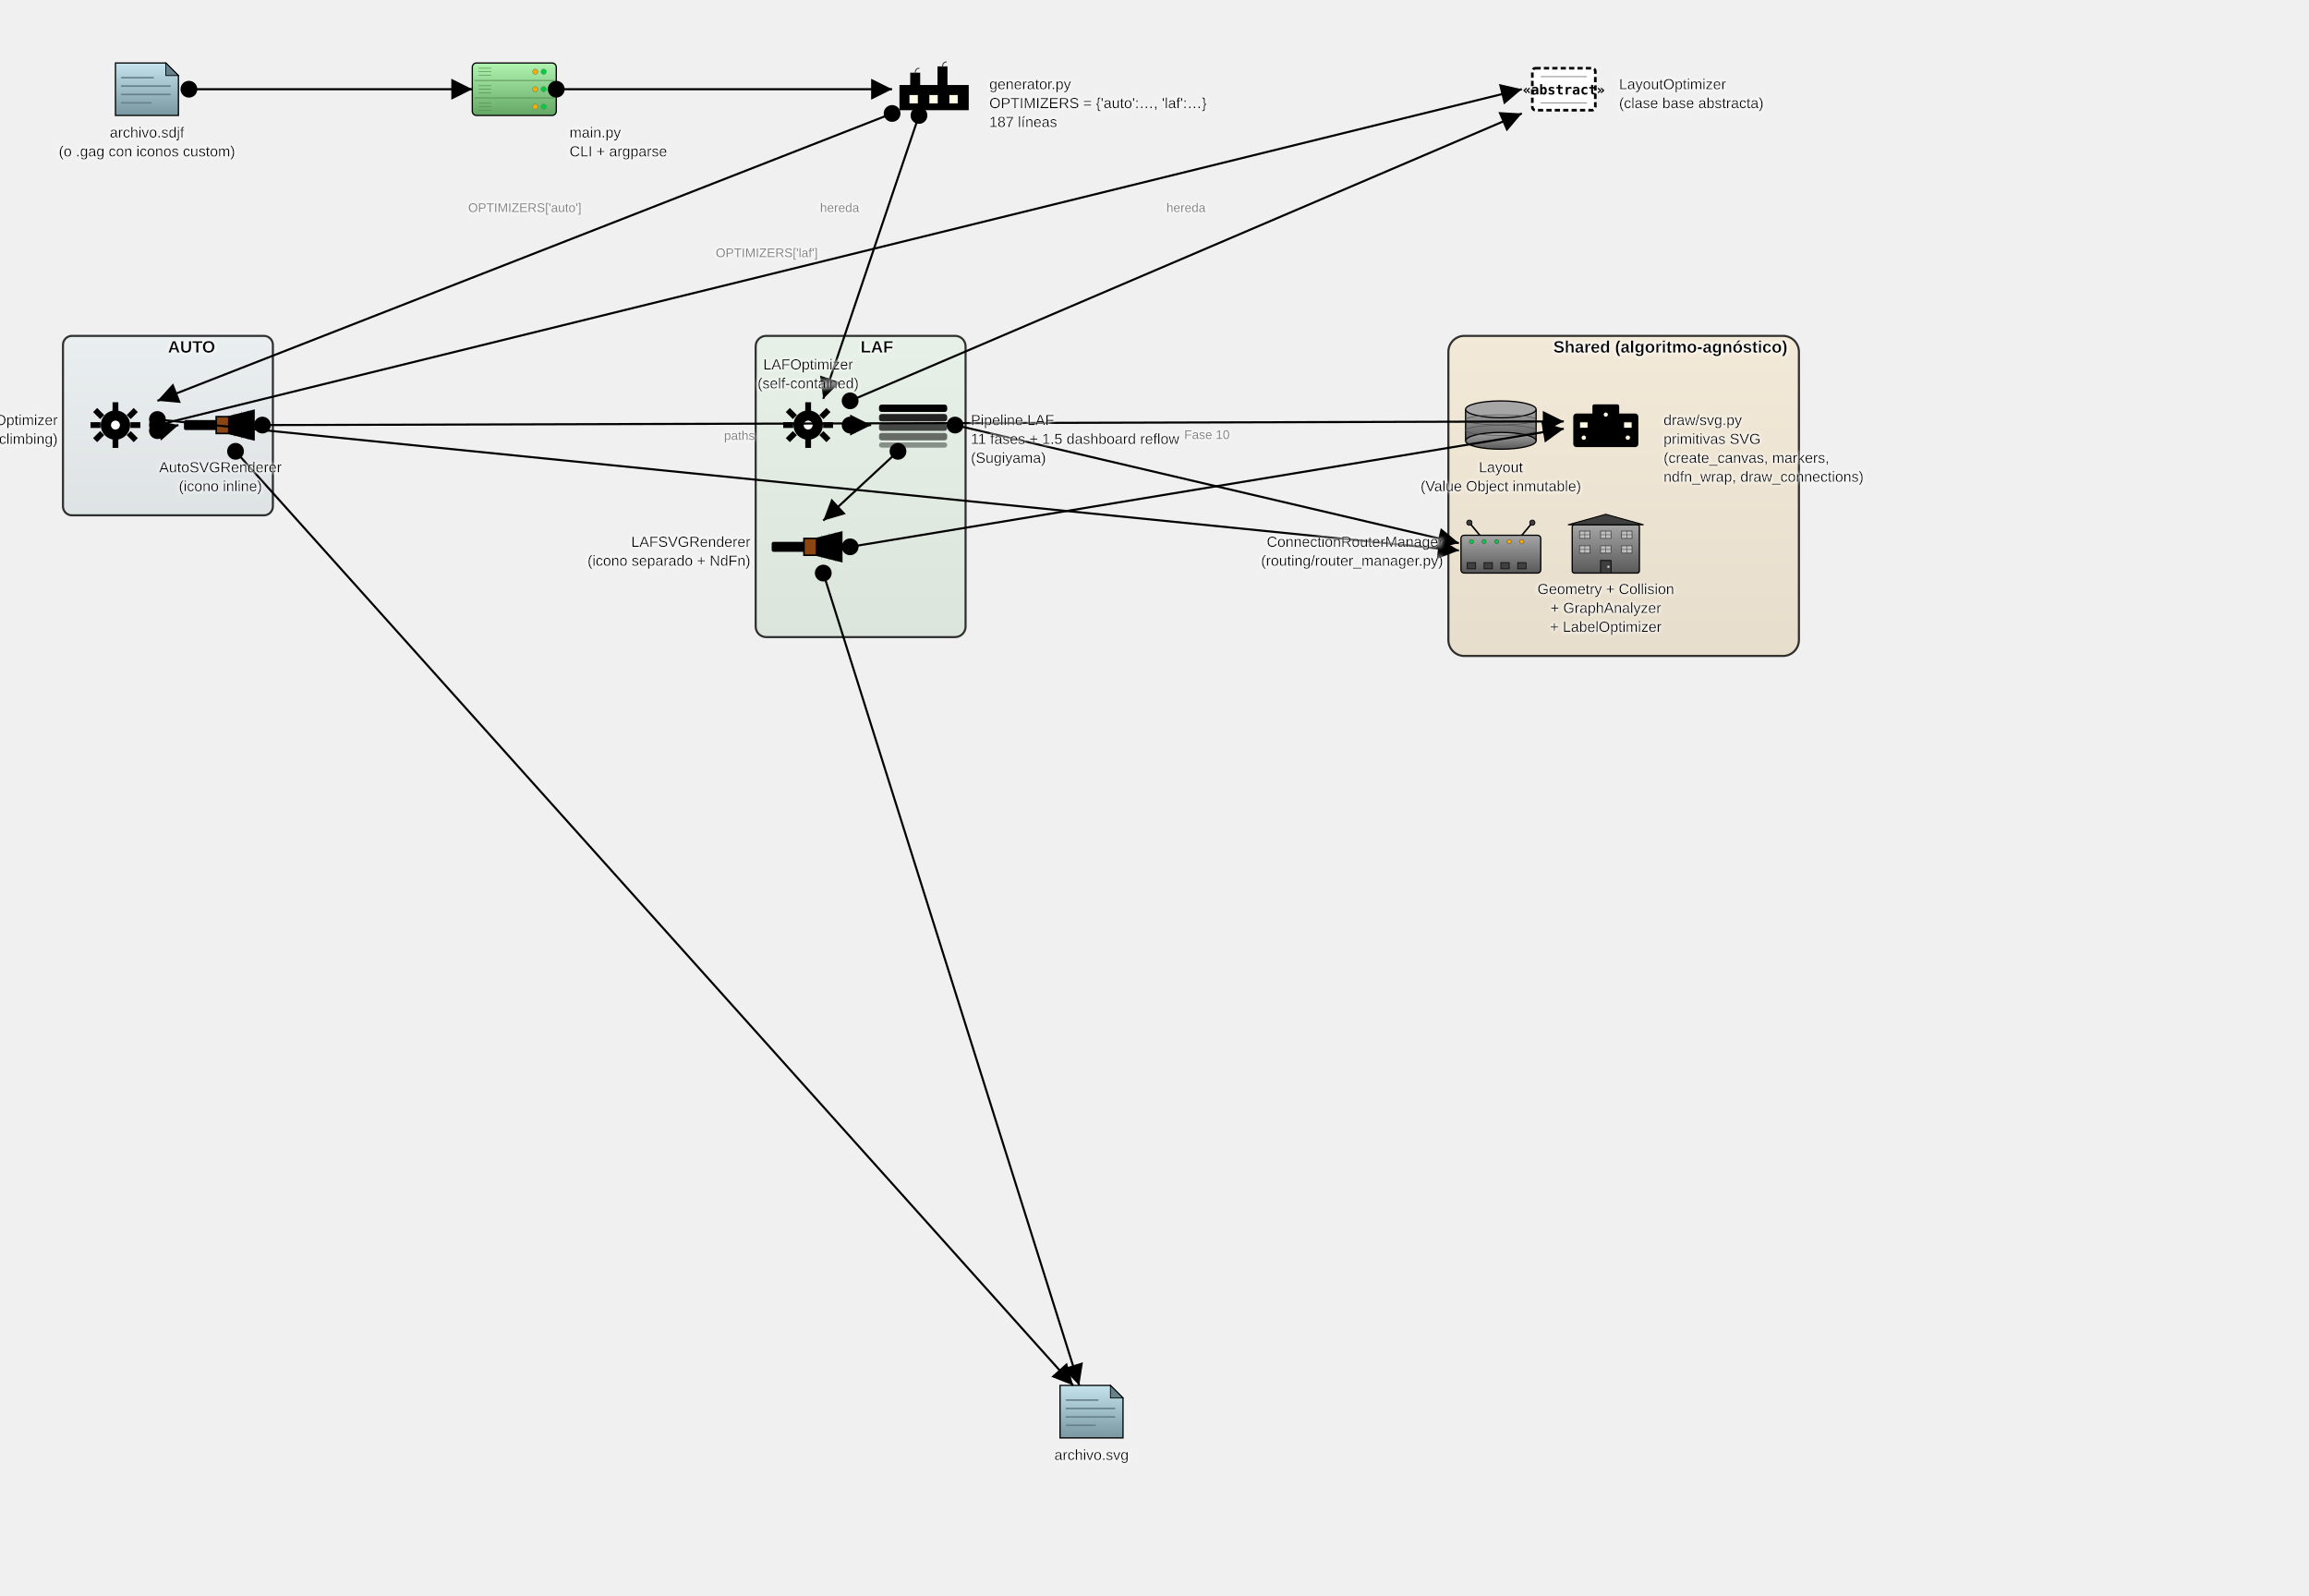
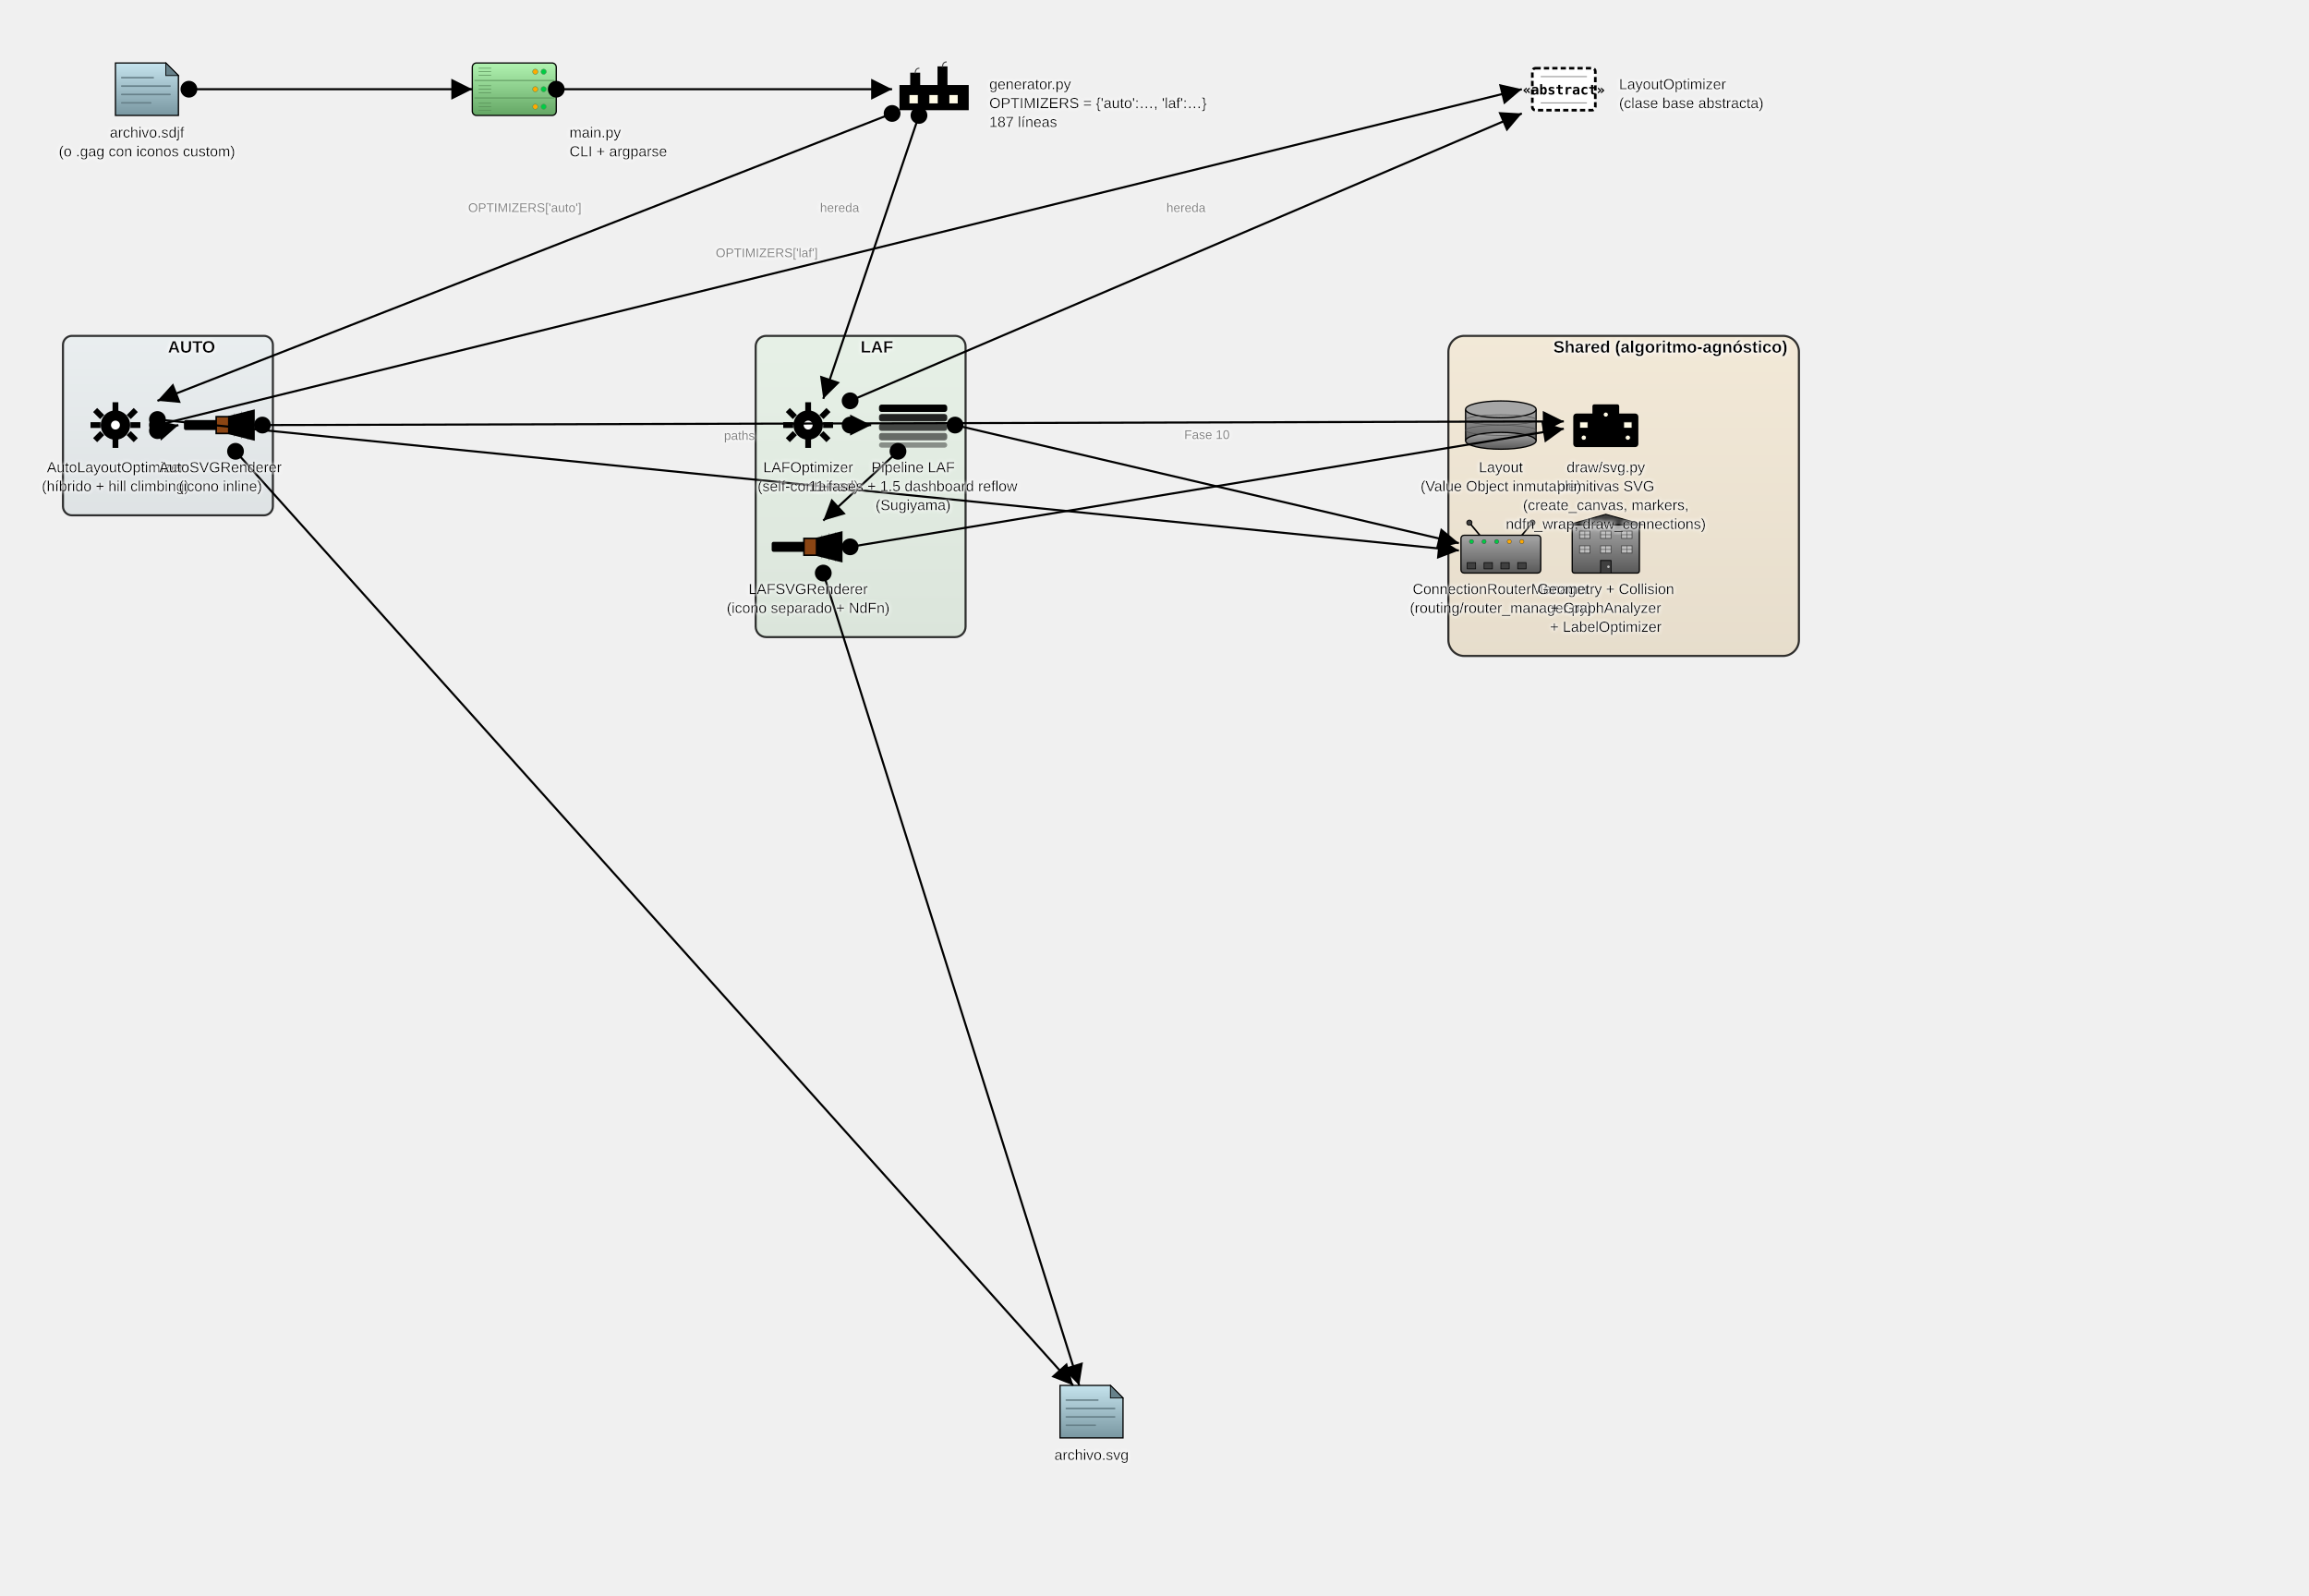
<svg xmlns="http://www.w3.org/2000/svg" baseProfile="full" height="1520" version="1.1" viewBox="0,0,2200,1520" width="2200">
  <defs>
    <filter height="140%" id="text-glow" width="140%" x="-20%" y="-20%">
      <feGaussianBlur in="SourceGraphic" result="blur" stdDeviation="2" />
      <feFlood flood-color="white" flood-opacity="1" result="color" />
      <feComposite in="color" in2="blur" operator="in" result="shadow" />
      <feMerge>
        <feMergeNode in="shadow" />
        <feMergeNode in="shadow" />
        <feMergeNode in="SourceGraphic" />
      </feMerge>
    </filter>
    <marker id="arrow-end" markerHeight="10" markerWidth="10" orient="auto" refX="10" refY="5">
      <path d="M 0 0 L 10 5 L 0 10 z" fill="black" />
    </marker>
    <marker id="arrow-start" markerHeight="10" markerWidth="10" orient="auto" refX="0" refY="5">
      <path d="M 10 0 L 0 5 L 10 10 z" fill="black" />
    </marker>
    <marker id="circle-start" markerHeight="10" markerWidth="10" orient="auto" refX="5" refY="5">
      <circle cx="5" cy="5" fill="black" r="4" />
    </marker>
    <marker id="circle-end" markerHeight="10" markerWidth="10" orient="auto" refX="5" refY="5">
      <circle cx="5" cy="5" fill="black" r="4" />
    </marker>
    <linearGradient id="gradient-auto_box" x1="0%" x2="0%" y1="0%" y2="100%">
      <stop offset="0%" stop-color="#c5e3ed" />
      <stop offset="100%" stop-color="#7997a1" />
    </linearGradient>
    <linearGradient id="gradient-laf_box" x1="0%" x2="0%" y1="0%" y2="100%">
      <stop offset="0%" stop-color="#b1f3b1" />
      <stop offset="100%" stop-color="#64a664" />
    </linearGradient>
    <linearGradient id="gradient-shared_box" x1="0%" x2="0%" y1="0%" y2="100%">
      <stop offset="0%" stop-color="#ffc04c" />
      <stop offset="100%" stop-color="#b27300" />
    </linearGradient>
    <linearGradient id="gradient-input" x1="0%" x2="0%" y1="0%" y2="100%">
      <stop offset="0%" stop-color="#c5e3ed" />
      <stop offset="100%" stop-color="#7997a1" />
    </linearGradient>
    <linearGradient id="gradient-main" x1="0%" x2="0%" y1="0%" y2="100%">
      <stop offset="0%" stop-color="#b1f3b1" />
      <stop offset="100%" stop-color="#64a664" />
    </linearGradient>
    <linearGradient id="gradient-layout_obj" x1="0%" x2="0%" y1="0%" y2="100%">
      <stop offset="0%" stop-color="#a6a6a6" />
      <stop offset="100%" stop-color="#595959" />
    </linearGradient>
    <linearGradient id="gradient-router_mgr" x1="0%" x2="0%" y1="0%" y2="100%">
      <stop offset="0%" stop-color="#a6a6a6" />
      <stop offset="100%" stop-color="#595959" />
    </linearGradient>
    <linearGradient id="gradient-geometry_utils" x1="0%" x2="0%" y1="0%" y2="100%">
      <stop offset="0%" stop-color="#a6a6a6" />
      <stop offset="100%" stop-color="#595959" />
    </linearGradient>
    <linearGradient id="gradient-output" x1="0%" x2="0%" y1="0%" y2="100%">
      <stop offset="0%" stop-color="#c5e3ed" />
      <stop offset="100%" stop-color="#7997a1" />
    </linearGradient>
  </defs>
  <rect fill="url(#gradient-auto_box)" fill-opacity="0.15" height="171.0" rx="8.55" ry="8.55" stroke="black" stroke-opacity="0.8" stroke-width="2" width="200.0" x="60.0" y="320.0" />
  <rect fill="url(#gradient-laf_box)" fill-opacity="0.15" height="287.0" rx="10.0" ry="10.0" stroke="black" stroke-opacity="0.8" stroke-width="2" width="200.0" x="720.0" y="320.0" />
  <rect fill="url(#gradient-shared_box)" fill-opacity="0.15" height="305.0" rx="15.25" ry="15.25" stroke="black" stroke-opacity="0.8" stroke-width="2" width="334.0" x="1380.0" y="320.0" />
  <g id="input">
    <polygon fill="url(#gradient-input)" points="110,60 158,60 170,72 170,110 110,110" stroke="black" stroke-width="1.2" />
    <polygon fill="#67818a" points="158,60 170,72 158,72" stroke="black" stroke-width="0.8" />
    <line stroke="#67818a" stroke-linecap="round" stroke-width="1.5" x1="116" x2="146" y1="74" y2="74" />
    <line stroke="#67818a" stroke-linecap="round" stroke-width="1.5" x1="116" x2="162" y1="82" y2="82" />
    <line stroke="#67818a" stroke-linecap="round" stroke-width="1.5" x1="116" x2="162" y1="90" y2="90" />
    <line stroke="#67818a" stroke-linecap="round" stroke-width="1.5" x1="116" x2="143.6" y1="98" y2="98" />
  </g>
  <g id="main">
    <rect fill="url(#gradient-main)" height="50" rx="4" ry="4" stroke="black" stroke-width="1.2" width="80" x="450" y="60" />
    <line stroke="#568e56" stroke-width="0.8" x1="452" x2="528" y1="76.667" y2="76.667" />
    <line stroke="#568e56" stroke-width="0.8" x1="452" x2="528" y1="93.333" y2="93.333" />
    <circle cx="518" cy="68.333" fill="#00cc44" r="2.5" stroke="#568e56" stroke-width="0.5" />
    <circle cx="510" cy="68.333" fill="#ffaa00" r="2.5" stroke="#568e56" stroke-width="0.5" />
    <circle cx="518" cy="85.0" fill="#00cc44" r="2.5" stroke="#568e56" stroke-width="0.5" />
    <circle cx="510" cy="85.0" fill="#ffaa00" r="2.5" stroke="#568e56" stroke-width="0.5" />
    <circle cx="518" cy="101.667" fill="#00cc44" r="2.5" stroke="#568e56" stroke-width="0.5" />
    <circle cx="510" cy="101.667" fill="#ffaa00" r="2.5" stroke="#568e56" stroke-width="0.5" />
    <line stroke="#568e56" stroke-width="0.6" x1="456" x2="468" y1="65.0" y2="65.0" />
    <line stroke="#568e56" stroke-width="0.6" x1="456" x2="468" y1="68.333" y2="68.333" />
    <line stroke="#568e56" stroke-width="0.6" x1="456" x2="468" y1="71.667" y2="71.667" />
    <line stroke="#568e56" stroke-width="0.6" x1="456" x2="468" y1="81.667" y2="81.667" />
    <line stroke="#568e56" stroke-width="0.6" x1="456" x2="468" y1="85.0" y2="85.0" />
    <line stroke="#568e56" stroke-width="0.6" x1="456" x2="468" y1="88.333" y2="88.333" />
    <line stroke="#568e56" stroke-width="0.6" x1="456" x2="468" y1="98.333" y2="98.333" />
    <line stroke="#568e56" stroke-width="0.6" x1="456" x2="468" y1="101.667" y2="101.667" />
    <line stroke="#568e56" stroke-width="0.6" x1="456" x2="468" y1="105" y2="105" />
  </g>
  <g id="generator" transform="translate(850,60) scale(1.0)">
    <rect x="8" y="22" width="64" height="22" fill="currentColor" stroke="black" stroke-width="2" />
    <rect x="18" y="10" width="8" height="14" fill="currentColor" stroke="black" stroke-width="1.5" />
    <rect x="44" y="4" width="8" height="20" fill="currentColor" stroke="black" stroke-width="1.5" />
    <path d="M 22 10 Q 22 5 26 5" fill="none" stroke="#444" stroke-width="1" />
    <path d="M 48 4 Q 48 -1 52 -1" fill="none" stroke="#444" stroke-width="1" />
    <rect x="16" y="30" width="9" height="9" fill="#fffbe6" stroke="black" stroke-width="1" />
    <rect x="35" y="30" width="9" height="9" fill="#fffbe6" stroke="black" stroke-width="1" />
    <rect x="54" y="30" width="9" height="9" fill="#fffbe6" stroke="black" stroke-width="1" />
  </g>
  <g id="contract" transform="translate(1450,60) scale(1.0)">
    <rect x="10" y="5" width="60" height="40" fill="white" stroke="currentColor" stroke-width="2.5" stroke-dasharray="5,3" rx="3" />
    <text x="40" y="30" font-family="monospace" font-size="13" font-weight="bold" fill="currentColor" text-anchor="middle">«abstract»</text>
    <line x1="18" y1="13" x2="62" y2="13" stroke="currentColor" stroke-width="0.8" opacity="0.5" />
    <line x1="18" y1="38" x2="62" y2="38" stroke="currentColor" stroke-width="0.8" opacity="0.5" />
  </g>
  <g id="auto_opt" transform="translate(70.0,380.0) scale(1.0)">
    <circle cx="40" cy="25" r="13" fill="currentColor" stroke="black" stroke-width="2" />
    <rect x="38" y="4" width="4" height="8" fill="currentColor" stroke="black" stroke-width="1.5" />
    <rect x="38" y="38" width="4" height="8" fill="currentColor" stroke="black" stroke-width="1.5" />
    <rect x="17" y="23" width="8" height="4" fill="currentColor" stroke="black" stroke-width="1.5" />
    <rect x="55" y="23" width="8" height="4" fill="currentColor" stroke="black" stroke-width="1.5" />
    <rect x="22" y="10" width="4" height="8" transform="rotate(-45 24 14)" fill="currentColor" stroke="black" stroke-width="1.5" />
    <rect x="54" y="32" width="4" height="8" transform="rotate(-45 56 36)" fill="currentColor" stroke="black" stroke-width="1.5" />
    <rect x="22" y="32" width="4" height="8" transform="rotate(45 24 36)" fill="currentColor" stroke="black" stroke-width="1.5" />
    <rect x="54" y="10" width="4" height="8" transform="rotate(45 56 14)" fill="currentColor" stroke="black" stroke-width="1.5" />
    <circle cx="40" cy="25" r="5" fill="white" stroke="black" stroke-width="1.5" />
  </g>
  <g id="auto_rend" transform="translate(170.0,380.0) scale(1.0)">
    <rect x="6" y="21" width="32" height="8" fill="currentColor" stroke="black" stroke-width="1.5" rx="1" />
    <rect x="36" y="17" width="14" height="16" fill="#8b4513" stroke="black" stroke-width="1.5" />
    <polygon points="48,17 72,11 72,39 48,33" fill="currentColor" stroke="black" stroke-width="1.5" />
    <line x1="53" y1="14" x2="53" y2="36" stroke="black" stroke-width="0.5" opacity="0.5" />
    <line x1="60" y1="12" x2="60" y2="38" stroke="black" stroke-width="0.5" opacity="0.5" />
    <line x1="66" y1="11" x2="66" y2="39" stroke="black" stroke-width="0.5" opacity="0.5" />
  </g>
  <g id="laf_opt" transform="translate(730.0,380.0) scale(1.0)">
    <circle cx="40" cy="25" r="13" fill="currentColor" stroke="black" stroke-width="2" />
    <rect x="38" y="4" width="4" height="8" fill="currentColor" stroke="black" stroke-width="1.5" />
    <rect x="38" y="38" width="4" height="8" fill="currentColor" stroke="black" stroke-width="1.5" />
    <rect x="17" y="23" width="8" height="4" fill="currentColor" stroke="black" stroke-width="1.5" />
    <rect x="55" y="23" width="8" height="4" fill="currentColor" stroke="black" stroke-width="1.5" />
    <rect x="22" y="10" width="4" height="8" transform="rotate(-45 24 14)" fill="currentColor" stroke="black" stroke-width="1.5" />
    <rect x="54" y="32" width="4" height="8" transform="rotate(-45 56 36)" fill="currentColor" stroke="black" stroke-width="1.5" />
    <rect x="22" y="32" width="4" height="8" transform="rotate(45 24 36)" fill="currentColor" stroke="black" stroke-width="1.5" />
    <rect x="54" y="10" width="4" height="8" transform="rotate(45 56 14)" fill="currentColor" stroke="black" stroke-width="1.5" />
    <circle cx="40" cy="25" r="5" fill="white" stroke="black" stroke-width="1.5" />
  </g>
  <g id="laf_pipe" transform="translate(830.0,380.0) scale(1.0)">
    <rect x="8" y="6" width="64" height="6" fill="currentColor" stroke="black" stroke-width="1" rx="2" />
    <rect x="8" y="15" width="64" height="6" fill="currentColor" stroke="black" stroke-width="1" rx="2" opacity="0.85" />
    <rect x="8" y="24" width="64" height="6" fill="currentColor" stroke="black" stroke-width="1" rx="2" opacity="0.7" />
    <rect x="8" y="33" width="64" height="6" fill="currentColor" stroke="black" stroke-width="1" rx="2" opacity="0.55" />
    <rect x="8" y="42" width="64" height="4" fill="currentColor" stroke="black" stroke-width="1" rx="2" opacity="0.4" />
  </g>
  <g id="laf_rend" transform="translate(730.0,496.0) scale(1.0)">
    <rect x="6" y="21" width="32" height="8" fill="currentColor" stroke="black" stroke-width="1.5" rx="1" />
    <rect x="36" y="17" width="14" height="16" fill="#8b4513" stroke="black" stroke-width="1.5" />
    <polygon points="48,17 72,11 72,39 48,33" fill="currentColor" stroke="black" stroke-width="1.5" />
    <line x1="53" y1="14" x2="53" y2="36" stroke="black" stroke-width="0.5" opacity="0.5" />
    <line x1="60" y1="12" x2="60" y2="38" stroke="black" stroke-width="0.5" opacity="0.5" />
    <line x1="66" y1="11" x2="66" y2="39" stroke="black" stroke-width="0.5" opacity="0.5" />
  </g>
  <g id="layout_obj">
    <rect fill="url(#gradient-layout_obj)" height="30.0" stroke="none" width="67.2" x="1396.4" y="390.0" />
    <line stroke="black" stroke-width="1.2" x1="1396.4" x2="1396.4" y1="390.0" y2="420.0" />
    <line stroke="black" stroke-width="1.2" x1="1463.6" x2="1463.6" y1="390.0" y2="420.0" />
    <ellipse cx="1430.0" cy="420.0" fill="url(#gradient-layout_obj)" rx="33.6" ry="8" stroke="black" stroke-width="1.2" />
    <ellipse cx="1430.0" cy="390.0" fill="#a6a6a6" rx="33.6" ry="8" stroke="black" stroke-width="1.2" />
    <ellipse cx="1430.0" cy="400.0" fill="none" rx="33.6" ry="4.8" stroke="#4c4c4c" stroke-width="0.6" />
    <ellipse cx="1430.0" cy="410.0" fill="none" rx="33.6" ry="4.8" stroke="#4c4c4c" stroke-width="0.6" />
  </g>
  <g id="draw_svg" transform="translate(1490.0,380.0) scale(1.0)">
    <rect x="10" y="15" width="60" height="30" fill="currentColor" stroke="black" stroke-width="2" rx="2" />
    <rect x="28" y="6" width="24" height="10" fill="currentColor" stroke="black" stroke-width="1.5" rx="1" />
    <line x1="40" y1="15" x2="40" y2="45" stroke="black" stroke-width="1.5" />
    <circle cx="40" cy="15" r="2.5" fill="#fffbe6" stroke="black" stroke-width="1" />
    <rect x="15" y="22" width="8" height="6" fill="#fffbe6" stroke="black" stroke-width="0.8" />
    <rect x="57" y="22" width="8" height="6" fill="#fffbe6" stroke="black" stroke-width="0.8" />
    <circle cx="19" cy="37" r="2.5" fill="#fffbe6" stroke="black" stroke-width="0.8" />
    <circle cx="61" cy="37" r="2.5" fill="#fffbe6" stroke="black" stroke-width="0.8" />
  </g>
  <g id="router_mgr">
    <rect fill="url(#gradient-router_mgr)" height="36" rx="3" ry="3" stroke="black" stroke-width="1.2" width="76" x="1392.0" y="510.0" />
    <line stroke="black" stroke-width="1.5" x1="1410.0" x2="1400.0" y1="510.0" y2="498.0" />
    <circle cx="1400.0" cy="498.0" fill="#404040" r="2.5" stroke="black" stroke-width="0.8" />
    <line stroke="black" stroke-width="1.5" x1="1450.0" x2="1460.0" y1="510.0" y2="498.0" />
    <circle cx="1460.0" cy="498.0" fill="#404040" r="2.5" stroke="black" stroke-width="0.8" />
    <rect fill="#404040" height="6" stroke="black" stroke-width="0.6" width="8" x="1398.0" y="536.0" />
    <rect fill="#404040" height="6" stroke="black" stroke-width="0.6" width="8" x="1414.0" y="536.0" />
    <rect fill="#404040" height="6" stroke="black" stroke-width="0.6" width="8" x="1430.0" y="536.0" />
    <rect fill="#404040" height="6" stroke="black" stroke-width="0.6" width="8" x="1446.0" y="536.0" />
    <circle cx="1402.0" cy="516.0" fill="#00cc44" r="2" stroke="#404040" stroke-width="0.4" />
    <circle cx="1414.0" cy="516.0" fill="#00cc44" r="2" stroke="#404040" stroke-width="0.4" />
    <circle cx="1426.0" cy="516.0" fill="#00cc44" r="2" stroke="#404040" stroke-width="0.4" />
    <circle cx="1438.0" cy="516.0" fill="#ffaa00" r="2" stroke="#404040" stroke-width="0.4" />
    <circle cx="1450.0" cy="516.0" fill="#ffaa00" r="2" stroke="#404040" stroke-width="0.4" />
  </g>
  <g id="geometry_utils">
    <rect fill="url(#gradient-geometry_utils)" height="46" rx="2" ry="2" stroke="black" stroke-width="1.2" width="64" x="1498.0" y="500.0" />
    <polygon fill="#404040" points="1494.0,500.0 1530.0,490.0 1566.0,500.0" stroke="black" stroke-width="1.0" />
    <rect fill="#bfbfbf" height="7" stroke="#404040" stroke-width="0.7" width="10" x="1505.0" y="506.0" />
    <line stroke="#404040" stroke-width="0.5" x1="1510.0" x2="1510.0" y1="506.0" y2="513.0" />
    <line stroke="#404040" stroke-width="0.5" x1="1505.0" x2="1515.0" y1="509.5" y2="509.5" />
    <rect fill="#bfbfbf" height="7" stroke="#404040" stroke-width="0.7" width="10" x="1525.0" y="506.0" />
    <line stroke="#404040" stroke-width="0.5" x1="1530.0" x2="1530.0" y1="506.0" y2="513.0" />
    <line stroke="#404040" stroke-width="0.5" x1="1525.0" x2="1535.0" y1="509.5" y2="509.5" />
    <rect fill="#bfbfbf" height="7" stroke="#404040" stroke-width="0.7" width="10" x="1545.0" y="506.0" />
    <line stroke="#404040" stroke-width="0.5" x1="1550.0" x2="1550.0" y1="506.0" y2="513.0" />
    <line stroke="#404040" stroke-width="0.5" x1="1545.0" x2="1555.0" y1="509.5" y2="509.5" />
    <rect fill="#bfbfbf" height="7" stroke="#404040" stroke-width="0.7" width="10" x="1505.0" y="520.0" />
    <line stroke="#404040" stroke-width="0.5" x1="1510.0" x2="1510.0" y1="520.0" y2="527.0" />
    <line stroke="#404040" stroke-width="0.5" x1="1505.0" x2="1515.0" y1="523.5" y2="523.5" />
    <rect fill="#bfbfbf" height="7" stroke="#404040" stroke-width="0.7" width="10" x="1525.0" y="520.0" />
    <line stroke="#404040" stroke-width="0.5" x1="1530.0" x2="1530.0" y1="520.0" y2="527.0" />
    <line stroke="#404040" stroke-width="0.5" x1="1525.0" x2="1535.0" y1="523.5" y2="523.5" />
    <rect fill="#bfbfbf" height="7" stroke="#404040" stroke-width="0.7" width="10" x="1545.0" y="520.0" />
    <line stroke="#404040" stroke-width="0.5" x1="1550.0" x2="1550.0" y1="520.0" y2="527.0" />
    <line stroke="#404040" stroke-width="0.5" x1="1545.0" x2="1555.0" y1="523.5" y2="523.5" />
    <rect fill="#404040" height="12" stroke="black" stroke-width="0.8" width="10" x="1525.0" y="534.0" />
    <circle cx="1532.5" cy="540.0" fill="#bfbfbf" r="1.2" />
  </g>
  <g id="output">
    <polygon fill="url(#gradient-output)" points="1010,1320 1058,1320 1070,1332 1070,1370 1010,1370" stroke="black" stroke-width="1.2" />
    <polygon fill="#67818a" points="1058,1320 1070,1332 1058,1332" stroke="black" stroke-width="0.8" />
    <line stroke="#67818a" stroke-linecap="round" stroke-width="1.5" x1="1016" x2="1046" y1="1334" y2="1334" />
    <line stroke="#67818a" stroke-linecap="round" stroke-width="1.5" x1="1016" x2="1062" y1="1342" y2="1342" />
    <line stroke="#67818a" stroke-linecap="round" stroke-width="1.5" x1="1016" x2="1062" y1="1350" y2="1350" />
    <line stroke="#67818a" stroke-linecap="round" stroke-width="1.5" x1="1016" x2="1043.6" y1="1358" y2="1358" />
  </g>
  <line marker-end="url(#arrow-end)" marker-start="url(#circle-start)" stroke="black" stroke-width="2" x1="180.0" x2="450.0" y1="85.0" y2="85.0" />
  <line marker-end="url(#arrow-end)" marker-start="url(#circle-start)" stroke="black" stroke-width="2" x1="530.0" x2="850.0" y1="85.0" y2="85.0" />
  <line marker-end="url(#arrow-end)" marker-start="url(#circle-start)" stroke="black" stroke-width="2" x1="850.0" x2="150.0" y1="108.1" y2="381.9" />
  <line marker-end="url(#arrow-end)" marker-start="url(#circle-start)" stroke="black" stroke-width="2" x1="875.6" x2="784.4" y1="110.0" y2="380.0" />
  <line marker-end="url(#arrow-end)" marker-start="url(#circle-start)" stroke="black" stroke-width="2" x1="150.0" x2="1450.0" y1="405.0" y2="85.0" />
  <line marker-end="url(#arrow-end)" marker-start="url(#circle-start)" stroke="black" stroke-width="2" x1="810.0" x2="1450.0" y1="381.9" y2="108.1" />
  <line marker-end="url(#arrow-end)" marker-start="url(#circle-start)" stroke="black" stroke-width="2" x1="810.0" x2="830.0" y1="405.0" y2="405.0" />
  <line marker-end="url(#arrow-end)" marker-start="url(#circle-start)" stroke="black" stroke-width="2" x1="150.0" x2="170.0" y1="410.3" y2="405.0" />
  <line marker-end="url(#arrow-end)" marker-start="url(#circle-start)" stroke="black" stroke-width="2" x1="855.6" x2="784.4" y1="430.0" y2="496.0" />
  <line marker-end="url(#arrow-end)" marker-start="url(#circle-start)" stroke="black" stroke-width="2" x1="150.0" x2="1390.0" y1="399.7" y2="524.5" />
  <line marker-end="url(#arrow-end)" marker-start="url(#circle-start)" stroke="black" stroke-width="2" x1="910.0" x2="1390.0" y1="405.0" y2="517.5" />
  <line marker-end="url(#arrow-end)" marker-start="url(#circle-start)" stroke="black" stroke-width="2" x1="250.0" x2="1490.0" y1="405.0" y2="401.5" />
  <line marker-end="url(#arrow-end)" marker-start="url(#circle-start)" stroke="black" stroke-width="2" x1="810.0" x2="1490.0" y1="521.0" y2="408.5" />
  <line marker-end="url(#arrow-end)" marker-start="url(#circle-start)" stroke="black" stroke-width="2" x1="224.4" x2="1022.5" y1="430.0" y2="1320.0" />
  <line marker-end="url(#arrow-end)" marker-start="url(#circle-start)" stroke="black" stroke-width="2" x1="784.4" x2="1028.3" y1="546.0" y2="1320.0" />
  <text fill="black" filter="url(#text-glow)" font-family="Arial, sans-serif" font-size="14px" text-anchor="middle" x="140.0" y="131.0">archivo.sdjf</text>
  <text fill="black" filter="url(#text-glow)" font-family="Arial, sans-serif" font-size="14px" text-anchor="middle" x="140.0" y="149.0">(o .gag con iconos custom)</text>
  <text fill="black" filter="url(#text-glow)" font-family="Arial, sans-serif" font-size="14px" text-anchor="start" x="542.6" y="131.0">main.py</text>
  <text fill="black" filter="url(#text-glow)" font-family="Arial, sans-serif" font-size="14px" text-anchor="start" x="542.6" y="149.0">CLI + argparse</text>
  <text fill="black" filter="url(#text-glow)" font-family="Arial, sans-serif" font-size="14px" text-anchor="start" x="942.6" y="85.0">generator.py</text>
  <text fill="black" filter="url(#text-glow)" font-family="Arial, sans-serif" font-size="14px" text-anchor="start" x="942.6" y="103.0">OPTIMIZERS = {'auto':…, 'laf':…}</text>
  <text fill="black" filter="url(#text-glow)" font-family="Arial, sans-serif" font-size="14px" text-anchor="start" x="942.6" y="121.0">187 líneas</text>
  <text fill="black" filter="url(#text-glow)" font-family="Arial, sans-serif" font-size="14px" text-anchor="start" x="1542.6" y="85.0">LayoutOptimizer</text>
  <text fill="black" filter="url(#text-glow)" font-family="Arial, sans-serif" font-size="14px" text-anchor="start" x="1542.6" y="103.0">(clase base abstracta)</text>
-   <text fill="black" filter="url(#text-glow)" font-family="Arial, sans-serif" font-size="14px" text-anchor="end" x="55.0" y="405.0">AutoLayoutOptimizer</text>
-   <text fill="black" filter="url(#text-glow)" font-family="Arial, sans-serif" font-size="14px" text-anchor="end" x="55.0" y="423.0">(híbrido + hill climbing)</text>
+   <text fill="black" filter="url(#text-glow)" font-family="Arial, sans-serif" font-size="14px" text-anchor="middle" x="110.0" y="450.0">AutoLayoutOptimizer</text>
+   <text fill="black" filter="url(#text-glow)" font-family="Arial, sans-serif" font-size="14px" text-anchor="middle" x="110.0" y="468.0">(híbrido + hill climbing)</text>
  <text fill="black" filter="url(#text-glow)" font-family="Arial, sans-serif" font-size="14px" text-anchor="middle" x="210.0" y="450.0">AutoSVGRenderer</text>
  <text fill="black" filter="url(#text-glow)" font-family="Arial, sans-serif" font-size="14px" text-anchor="middle" x="210.0" y="468.0">(icono inline)</text>
-   <text fill="black" filter="url(#text-glow)" font-family="Arial, sans-serif" font-size="14px" text-anchor="middle" x="770.0" y="352.0">LAFOptimizer</text>
-   <text fill="black" filter="url(#text-glow)" font-family="Arial, sans-serif" font-size="14px" text-anchor="middle" x="770.0" y="370.0">(self-contained)</text>
-   <text fill="black" filter="url(#text-glow)" font-family="Arial, sans-serif" font-size="14px" text-anchor="start" x="925.0" y="405.0">Pipeline LAF</text>
-   <text fill="black" filter="url(#text-glow)" font-family="Arial, sans-serif" font-size="14px" text-anchor="start" x="925.0" y="423.0">11 fases + 1.5 dashboard reflow</text>
-   <text fill="black" filter="url(#text-glow)" font-family="Arial, sans-serif" font-size="14px" text-anchor="start" x="925.0" y="441.0">(Sugiyama)</text>
-   <text fill="black" filter="url(#text-glow)" font-family="Arial, sans-serif" font-size="14px" text-anchor="end" x="715.0" y="521.0">LAFSVGRenderer</text>
-   <text fill="black" filter="url(#text-glow)" font-family="Arial, sans-serif" font-size="14px" text-anchor="end" x="715.0" y="539.0">(icono separado + NdFn)</text>
+   <text fill="black" filter="url(#text-glow)" font-family="Arial, sans-serif" font-size="14px" text-anchor="middle" x="770.0" y="450.0">LAFOptimizer</text>
+   <text fill="black" filter="url(#text-glow)" font-family="Arial, sans-serif" font-size="14px" text-anchor="middle" x="770.0" y="468.0">(self-contained)</text>
+   <text fill="black" filter="url(#text-glow)" font-family="Arial, sans-serif" font-size="14px" text-anchor="middle" x="870.0" y="450.0">Pipeline LAF</text>
+   <text fill="black" filter="url(#text-glow)" font-family="Arial, sans-serif" font-size="14px" text-anchor="middle" x="870.0" y="468.0">11 fases + 1.5 dashboard reflow</text>
+   <text fill="black" filter="url(#text-glow)" font-family="Arial, sans-serif" font-size="14px" text-anchor="middle" x="870.0" y="486.0">(Sugiyama)</text>
+   <text fill="black" filter="url(#text-glow)" font-family="Arial, sans-serif" font-size="14px" text-anchor="middle" x="770.0" y="566.0">LAFSVGRenderer</text>
+   <text fill="black" filter="url(#text-glow)" font-family="Arial, sans-serif" font-size="14px" text-anchor="middle" x="770.0" y="584.0">(icono separado + NdFn)</text>
  <text fill="black" filter="url(#text-glow)" font-family="Arial, sans-serif" font-size="14px" text-anchor="middle" x="1430.0" y="450.0">Layout</text>
  <text fill="black" filter="url(#text-glow)" font-family="Arial, sans-serif" font-size="14px" text-anchor="middle" x="1430.0" y="468.0">(Value Object inmutable)</text>
-   <text fill="black" filter="url(#text-glow)" font-family="Arial, sans-serif" font-size="14px" text-anchor="start" x="1585.0" y="405.0">draw/svg.py</text>
-   <text fill="black" filter="url(#text-glow)" font-family="Arial, sans-serif" font-size="14px" text-anchor="start" x="1585.0" y="423.0">primitivas SVG</text>
-   <text fill="black" filter="url(#text-glow)" font-family="Arial, sans-serif" font-size="14px" text-anchor="start" x="1585.0" y="441.0">(create_canvas, markers,</text>
-   <text fill="black" filter="url(#text-glow)" font-family="Arial, sans-serif" font-size="14px" text-anchor="start" x="1585.0" y="459.0">ndfn_wrap, draw_connections)</text>
-   <text fill="black" filter="url(#text-glow)" font-family="Arial, sans-serif" font-size="14px" text-anchor="end" x="1375.0" y="521.0">ConnectionRouterManager</text>
-   <text fill="black" filter="url(#text-glow)" font-family="Arial, sans-serif" font-size="14px" text-anchor="end" x="1375.0" y="539.0">(routing/router_manager.py)</text>
+   <text fill="black" filter="url(#text-glow)" font-family="Arial, sans-serif" font-size="14px" text-anchor="middle" x="1530.0" y="450.0">draw/svg.py</text>
+   <text fill="black" filter="url(#text-glow)" font-family="Arial, sans-serif" font-size="14px" text-anchor="middle" x="1530.0" y="468.0">primitivas SVG</text>
+   <text fill="black" filter="url(#text-glow)" font-family="Arial, sans-serif" font-size="14px" text-anchor="middle" x="1530.0" y="486.0">(create_canvas, markers,</text>
+   <text fill="black" filter="url(#text-glow)" font-family="Arial, sans-serif" font-size="14px" text-anchor="middle" x="1530.0" y="504.0">ndfn_wrap, draw_connections)</text>
+   <text fill="black" filter="url(#text-glow)" font-family="Arial, sans-serif" font-size="14px" text-anchor="middle" x="1430.0" y="566.0">ConnectionRouterManager</text>
+   <text fill="black" filter="url(#text-glow)" font-family="Arial, sans-serif" font-size="14px" text-anchor="middle" x="1430.0" y="584.0">(routing/router_manager.py)</text>
  <text fill="black" filter="url(#text-glow)" font-family="Arial, sans-serif" font-size="14px" text-anchor="middle" x="1530.0" y="566.0">Geometry + Collision</text>
  <text fill="black" filter="url(#text-glow)" font-family="Arial, sans-serif" font-size="14px" text-anchor="middle" x="1530.0" y="584.0">+ GraphAnalyzer</text>
  <text fill="black" filter="url(#text-glow)" font-family="Arial, sans-serif" font-size="14px" text-anchor="middle" x="1530.0" y="602.0">+ LabelOptimizer</text>
  <text fill="black" filter="url(#text-glow)" font-family="Arial, sans-serif" font-size="14px" text-anchor="middle" x="1040.0" y="1391.0">archivo.svg</text>
  <text fill="gray" filter="url(#text-glow)" font-family="Arial, sans-serif" font-size="12px" text-anchor="middle" x="500.0" y="202.0">OPTIMIZERS['auto']</text>
  <text fill="gray" filter="url(#text-glow)" font-family="Arial, sans-serif" font-size="12px" text-anchor="end" x="779.2" y="245.0">OPTIMIZERS['laf']</text>
  <text fill="gray" filter="url(#text-glow)" font-family="Arial, sans-serif" font-size="12px" text-anchor="middle" x="800.0" y="202.0">hereda</text>
  <text fill="gray" filter="url(#text-glow)" font-family="Arial, sans-serif" font-size="12px" text-anchor="middle" x="1130.0" y="202.0">hereda</text>
  <text fill="gray" filter="url(#text-glow)" font-family="Arial, sans-serif" font-size="12px" text-anchor="end" x="719.2" y="419.1">paths</text>
  <text fill="gray" filter="url(#text-glow)" font-family="Arial, sans-serif" font-size="12px" text-anchor="middle" x="1150.0" y="418.25">Fase 10</text>
  <text fill="black" filter="url(#text-glow)" font-family="Arial, sans-serif" font-size="16px" font-weight="bold" text-anchor="start" x="160.0" y="336.0">AUTO</text>
  <text fill="black" filter="url(#text-glow)" font-family="Arial, sans-serif" font-size="16px" font-weight="bold" text-anchor="start" x="820.0" y="336.0">LAF</text>
  <text fill="black" filter="url(#text-glow)" font-family="Arial, sans-serif" font-size="16px" font-weight="bold" text-anchor="start" x="1480.0" y="336.0">Shared (algoritmo-agnóstico)</text>
</svg>
